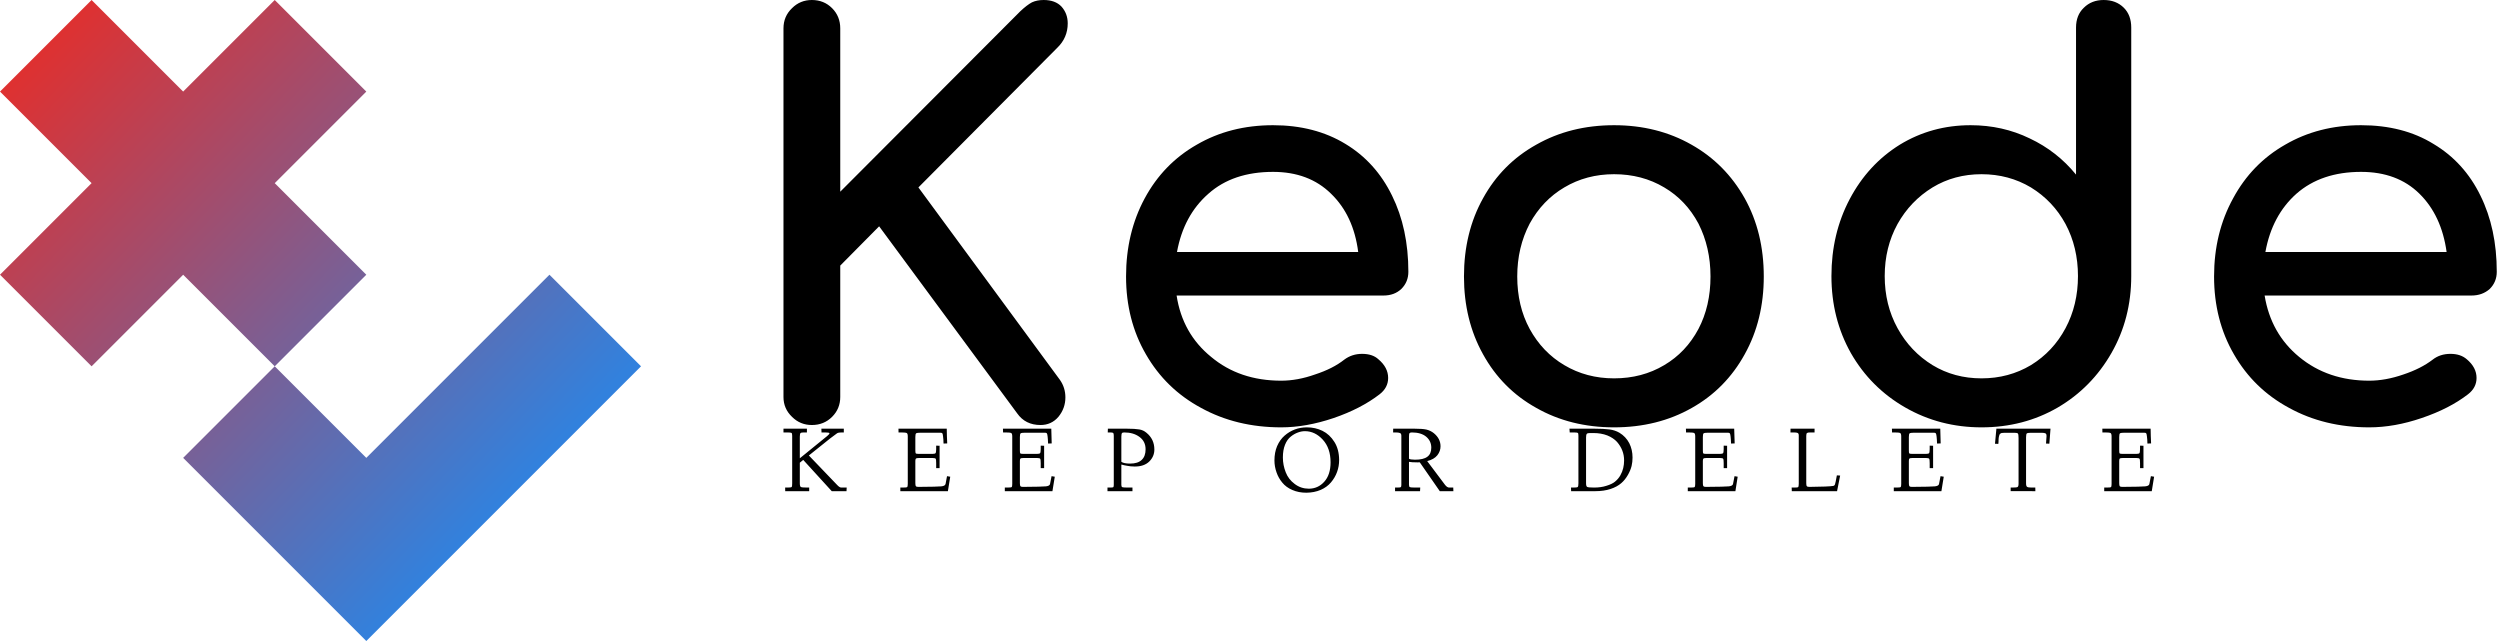
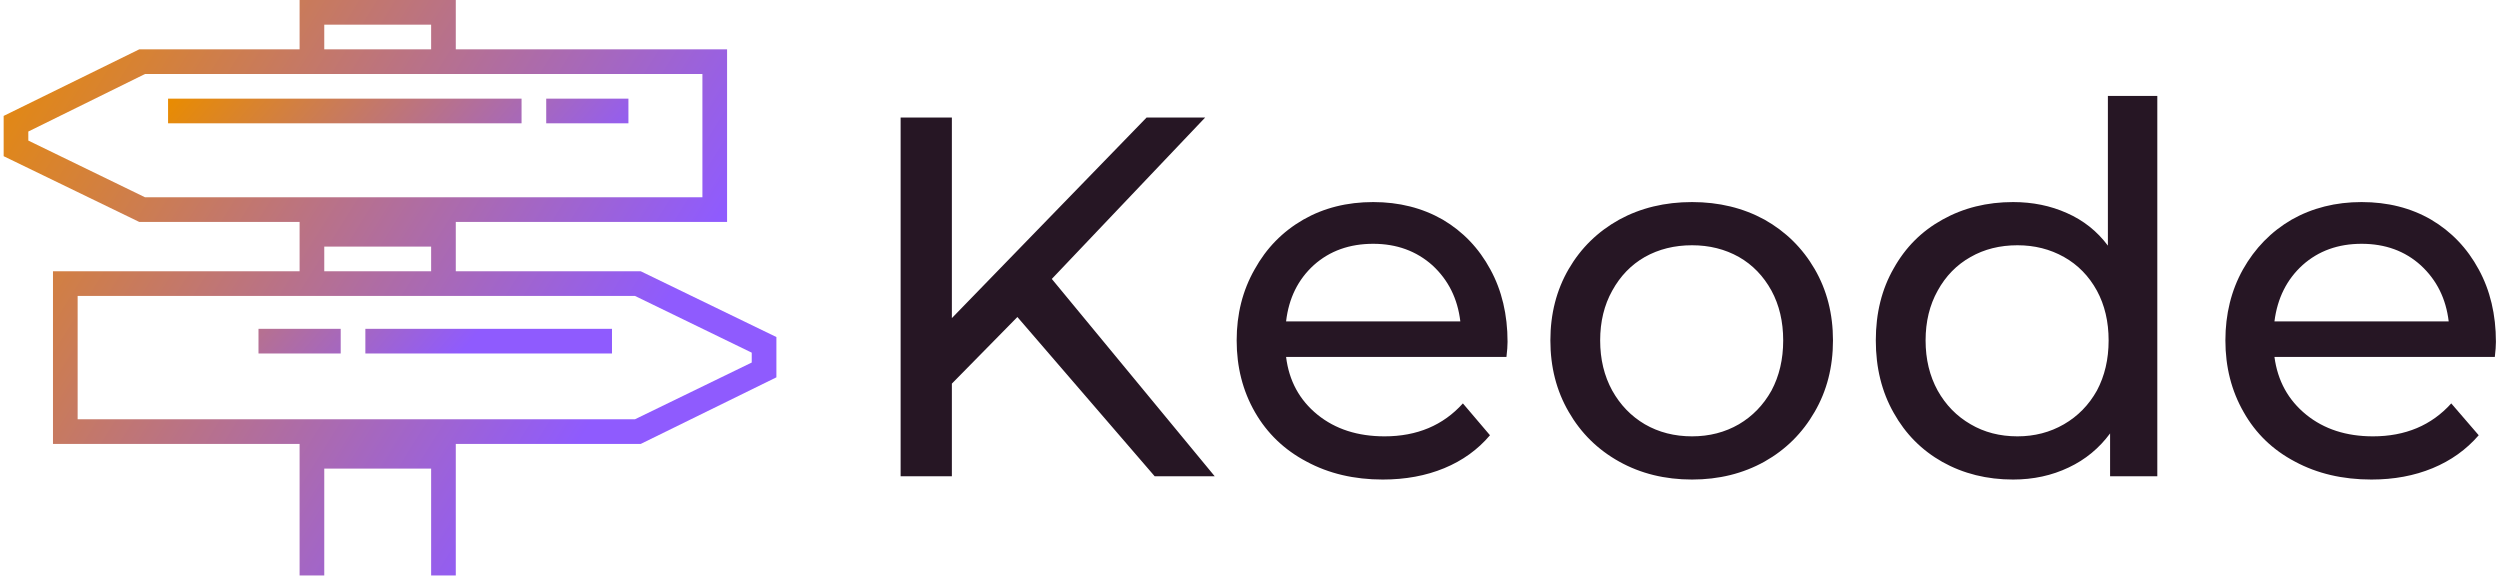
- <svg xmlns="http://www.w3.org/2000/svg" data-v-d3f97b9e="" viewBox="0 0 351 90">
-   <g data-v-d3f97b9e="" id="f80c7f8c-3be8-44bb-b1fd-5bbb3cce0aeb" fill="#000000" transform="matrix(5.459508,0,0,5.459508,102.3567,-7.643313)">
-     <path d="M2.86 11.61L2.86 11.61Q2.86 11.91 2.65 12.12L2.65 12.12L2.65 12.12Q2.44 12.33 2.13 12.33L2.13 12.33L2.13 12.33Q1.83 12.33 1.62 12.12L1.62 12.12L1.62 12.12Q1.40 11.91 1.40 11.61L1.40 11.61L1.40 2.13L1.40 2.13Q1.40 1.82 1.62 1.61L1.62 1.61L1.62 1.61Q1.83 1.40 2.13 1.40L2.13 1.40L2.13 1.40Q2.44 1.40 2.65 1.61L2.65 1.61L2.65 1.61Q2.86 1.82 2.86 2.13L2.86 2.13L2.86 6.33L7.49 1.69L7.49 1.69Q7.66 1.53 7.79 1.46L7.79 1.46L7.79 1.46Q7.92 1.40 8.09 1.40L8.09 1.40L8.09 1.40Q8.39 1.40 8.55 1.57L8.55 1.57L8.55 1.57Q8.71 1.75 8.71 2.00L8.71 2.00L8.71 2.00Q8.71 2.37 8.44 2.63L8.44 2.63L4.87 6.22L8.51 11.17L8.51 11.17Q8.65 11.37 8.65 11.62L8.65 11.62L8.65 11.62Q8.65 11.90 8.47 12.12L8.47 12.12L8.47 12.12Q8.29 12.33 8.01 12.33L8.01 12.33L8.01 12.33Q7.62 12.33 7.41 12.03L7.41 12.03L3.86 7.22L2.86 8.23L2.86 11.61ZM17.47 8.39L17.47 8.39Q17.47 8.65 17.29 8.83L17.29 8.83L17.29 8.83Q17.11 9.00 16.83 9.00L16.83 9.00L11.51 9.00L11.51 9.00Q11.66 9.98 12.40 10.58L12.40 10.58L12.40 10.58Q13.13 11.19 14.20 11.19L14.20 11.19L14.20 11.19Q14.62 11.19 15.07 11.03L15.07 11.03L15.07 11.03Q15.53 10.88 15.82 10.65L15.82 10.65L15.82 10.65Q16.02 10.50 16.28 10.50L16.28 10.50L16.28 10.50Q16.55 10.50 16.70 10.64L16.70 10.64L16.70 10.64Q16.95 10.85 16.95 11.12L16.95 11.12L16.95 11.12Q16.95 11.37 16.73 11.54L16.73 11.54L16.73 11.54Q16.25 11.91 15.55 12.15L15.55 12.15L15.55 12.15Q14.84 12.39 14.20 12.39L14.20 12.39L14.20 12.39Q13.05 12.39 12.14 11.89L12.14 11.89L12.14 11.89Q11.23 11.40 10.72 10.51L10.72 10.51L10.72 10.51Q10.21 9.63 10.21 8.51L10.21 8.51L10.21 8.51Q10.21 7.39 10.69 6.50L10.69 6.50L10.69 6.50Q11.17 5.61 12.03 5.12L12.03 5.12L12.03 5.12Q12.89 4.62 13.99 4.62L13.99 4.62L13.99 4.62Q15.06 4.62 15.85 5.10L15.85 5.10L15.85 5.10Q16.63 5.57 17.05 6.43L17.05 6.43L17.05 6.43Q17.47 7.28 17.47 8.39L17.47 8.39ZM13.99 5.82L13.99 5.82Q12.96 5.82 12.33 6.38L12.33 6.38L12.33 6.38Q11.69 6.94 11.52 7.88L11.52 7.88L16.18 7.88L16.18 7.88Q16.06 6.94 15.48 6.38L15.48 6.38L15.48 6.38Q14.91 5.82 13.99 5.82L13.99 5.82ZM22.76 4.62L22.76 4.62Q23.87 4.62 24.75 5.12L24.75 5.12L24.75 5.12Q25.62 5.61 26.12 6.50L26.12 6.50L26.12 6.50Q26.61 7.38 26.61 8.51L26.61 8.51L26.61 8.51Q26.61 9.63 26.12 10.51L26.12 10.51L26.12 10.51Q25.63 11.40 24.76 11.89L24.76 11.89L24.76 11.89Q23.88 12.39 22.76 12.39L22.76 12.39L22.76 12.39Q21.64 12.39 20.76 11.89L20.76 11.89L20.76 11.89Q19.88 11.40 19.39 10.51L19.39 10.51L19.39 10.51Q18.90 9.63 18.90 8.51L18.90 8.51L18.90 8.51Q18.90 7.38 19.39 6.50L19.39 6.50L19.39 6.50Q19.88 5.61 20.76 5.12L20.76 5.12L20.76 5.12Q21.64 4.62 22.76 4.62L22.76 4.62ZM22.76 5.88L22.76 5.88Q22.05 5.88 21.48 6.22L21.48 6.22L21.48 6.22Q20.92 6.55 20.59 7.15L20.59 7.15L20.59 7.15Q20.27 7.76 20.27 8.51L20.27 8.51L20.27 8.51Q20.27 9.27 20.59 9.86L20.59 9.86L20.59 9.86Q20.92 10.46 21.48 10.79L21.48 10.79L21.48 10.79Q22.05 11.13 22.76 11.13L22.76 11.13L22.76 11.13Q23.48 11.13 24.05 10.79L24.05 10.79L24.05 10.79Q24.61 10.46 24.93 9.86L24.93 9.86L24.93 9.86Q25.24 9.27 25.24 8.51L25.24 8.51L25.24 8.51Q25.24 7.76 24.93 7.15L24.93 7.15L24.93 7.15Q24.61 6.55 24.05 6.22L24.05 6.22L24.05 6.22Q23.48 5.88 22.76 5.88L22.76 5.88ZM35.35 1.40L35.35 1.40Q35.67 1.40 35.87 1.60L35.87 1.60L35.87 1.60Q36.06 1.79 36.06 2.11L36.06 2.11L36.06 8.50L36.06 8.50Q36.06 9.59 35.55 10.48L35.55 10.48L35.55 10.48Q35.04 11.37 34.17 11.88L34.17 11.88L34.17 11.88Q33.29 12.39 32.21 12.39L32.21 12.39L32.21 12.39Q31.14 12.39 30.25 11.88L30.25 11.88L30.25 11.88Q29.36 11.37 28.85 10.48L28.85 10.48L28.85 10.48Q28.35 9.59 28.35 8.50L28.35 8.50L28.35 8.50Q28.35 7.41 28.82 6.52L28.82 6.52L28.82 6.52Q29.29 5.63 30.11 5.12L30.11 5.12L30.11 5.12Q30.93 4.62 31.93 4.62L31.93 4.62L31.93 4.62Q32.75 4.62 33.45 4.96L33.45 4.96L33.45 4.96Q34.15 5.29 34.64 5.89L34.64 5.89L34.64 2.11L34.64 2.11Q34.64 1.79 34.84 1.60L34.84 1.60L34.84 1.60Q35.04 1.40 35.35 1.40L35.35 1.40ZM32.21 11.13L32.21 11.13Q32.91 11.13 33.48 10.79L33.48 10.79L33.48 10.79Q34.05 10.44 34.37 9.84L34.37 9.84L34.37 9.84Q34.69 9.24 34.69 8.50L34.69 8.50L34.69 8.50Q34.69 7.76 34.37 7.16L34.37 7.16L34.37 7.16Q34.05 6.57 33.48 6.22L33.48 6.22L33.48 6.22Q32.91 5.88 32.21 5.88L32.21 5.88L32.21 5.88Q31.51 5.88 30.95 6.22L30.95 6.22L30.95 6.22Q30.38 6.57 30.05 7.16L30.05 7.16L30.05 7.16Q29.72 7.76 29.72 8.50L29.72 8.50L29.72 8.50Q29.72 9.24 30.05 9.84L30.05 9.84L30.05 9.84Q30.38 10.44 30.95 10.79L30.95 10.79L30.95 10.79Q31.51 11.13 32.21 11.13L32.21 11.13ZM45.46 8.39L45.46 8.39Q45.46 8.65 45.28 8.83L45.28 8.83L45.28 8.83Q45.09 9.00 44.81 9.00L44.81 9.00L39.49 9.00L39.49 9.00Q39.65 9.98 40.38 10.58L40.38 10.58L40.38 10.58Q41.12 11.19 42.18 11.19L42.18 11.19L42.18 11.19Q42.60 11.19 43.06 11.03L43.06 11.03L43.06 11.03Q43.51 10.88 43.81 10.65L43.81 10.65L43.81 10.65Q44.00 10.50 44.27 10.50L44.27 10.50L44.27 10.50Q44.53 10.50 44.69 10.64L44.69 10.64L44.69 10.64Q44.94 10.85 44.94 11.12L44.94 11.12L44.94 11.12Q44.94 11.37 44.72 11.54L44.72 11.54L44.72 11.54Q44.24 11.91 43.53 12.15L43.53 12.15L43.53 12.15Q42.83 12.39 42.18 12.39L42.18 12.39L42.18 12.39Q41.03 12.39 40.12 11.89L40.12 11.89L40.12 11.89Q39.21 11.40 38.70 10.51L38.70 10.51L38.70 10.51Q38.19 9.63 38.19 8.51L38.19 8.51L38.19 8.51Q38.19 7.39 38.68 6.50L38.68 6.50L38.68 6.50Q39.16 5.61 40.02 5.12L40.02 5.12L40.02 5.12Q40.88 4.62 41.97 4.62L41.97 4.62L41.97 4.62Q43.05 4.62 43.83 5.10L43.83 5.10L43.83 5.10Q44.62 5.57 45.04 6.43L45.04 6.43L45.04 6.43Q45.46 7.28 45.46 8.39L45.46 8.39ZM41.97 5.82L41.97 5.82Q40.95 5.82 40.31 6.38L40.31 6.38L40.31 6.38Q39.68 6.94 39.51 7.88L39.51 7.88L44.17 7.88L44.17 7.88Q44.04 6.94 43.47 6.38L43.47 6.38L43.47 6.38Q42.90 5.82 41.97 5.82L41.97 5.82Z" />
+ <svg xmlns="http://www.w3.org/2000/svg" data-v-d3f97b9e="" viewBox="0 0 391 90">
+   <g data-v-d3f97b9e="" id="4522fb31-6cc4-4f47-9ca2-35a38c86db24" fill="#261624" transform="matrix(5.725191,0,0,5.725191,132.4411,-3.091605)">
+     <path d="M8.41 13.55L4.66 9.20L2.87 11.02L2.87 13.55L1.47 13.55L1.47 3.75L2.87 3.75L2.87 9.23L8.19 3.75L9.79 3.75L5.60 8.16L10.05 13.55L8.41 13.55ZM18.05 9.88L18.05 9.88Q18.05 10.04 18.02 10.29L18.02 10.29L12.00 10.29L12.00 10.29Q12.12 11.27 12.86 11.87L12.86 11.87L12.86 11.87Q13.59 12.46 14.69 12.46L14.69 12.46L14.69 12.46Q16.02 12.46 16.83 11.56L16.83 11.56L17.57 12.43L17.57 12.43Q17.07 13.02 16.32 13.33L16.32 13.33L16.32 13.33Q15.57 13.64 14.64 13.64L14.64 13.64L14.64 13.64Q13.47 13.64 12.56 13.15L12.56 13.15L12.56 13.15Q11.65 12.67 11.15 11.80L11.15 11.80L11.15 11.80Q10.65 10.93 10.65 9.84L10.65 9.84L10.65 9.84Q10.65 8.76 11.14 7.90L11.14 7.90L11.14 7.90Q11.62 7.03 12.47 6.54L12.47 6.54L12.47 6.54Q13.31 6.06 14.38 6.06L14.38 6.06L14.38 6.06Q15.44 6.06 16.28 6.54L16.28 6.54L16.28 6.54Q17.11 7.03 17.58 7.90L17.58 7.90L17.58 7.90Q18.05 8.76 18.05 9.88L18.05 9.88ZM14.38 7.20L14.38 7.20Q13.41 7.20 12.76 7.78L12.76 7.78L12.76 7.78Q12.11 8.37 12.00 9.32L12.00 9.32L16.76 9.32L16.76 9.32Q16.65 8.39 16.00 7.79L16.00 7.79L16.00 7.79Q15.34 7.20 14.38 7.20L14.38 7.20ZM23.09 13.64L23.09 13.64Q21.98 13.64 21.10 13.15L21.10 13.15L21.10 13.15Q20.22 12.66 19.72 11.79L19.72 11.79L19.72 11.79Q19.22 10.93 19.22 9.84L19.22 9.84L19.22 9.84Q19.22 8.75 19.72 7.89L19.72 7.89L19.72 7.89Q20.22 7.03 21.10 6.54L21.10 6.54L21.10 6.54Q21.98 6.06 23.09 6.06L23.09 6.06L23.09 6.06Q24.19 6.06 25.07 6.54L25.07 6.54L25.07 6.54Q25.94 7.03 26.44 7.89L26.44 7.89L26.44 7.89Q26.94 8.75 26.94 9.84L26.94 9.84L26.94 9.84Q26.94 10.93 26.44 11.79L26.44 11.79L26.44 11.79Q25.94 12.66 25.07 13.15L25.07 13.15L25.07 13.15Q24.19 13.64 23.09 13.64L23.09 13.64ZM23.09 12.46L23.09 12.46Q23.80 12.46 24.37 12.13L24.37 12.13L24.37 12.13Q24.93 11.80 25.26 11.21L25.26 11.21L25.26 11.21Q25.58 10.61 25.58 9.84L25.58 9.84L25.58 9.84Q25.58 9.07 25.26 8.48L25.26 8.48L25.26 8.48Q24.93 7.88 24.37 7.56L24.37 7.56L24.37 7.56Q23.80 7.24 23.09 7.24L23.09 7.24L23.09 7.24Q22.37 7.24 21.80 7.56L21.80 7.56L21.80 7.56Q21.24 7.88 20.91 8.48L20.91 8.48L20.91 8.48Q20.58 9.07 20.58 9.84L20.58 9.84L20.58 9.84Q20.58 10.61 20.91 11.21L20.91 11.21L20.91 11.21Q21.24 11.80 21.80 12.13L21.80 12.13L21.80 12.13Q22.37 12.46 23.09 12.46L23.09 12.46ZM34.45 3.16L35.80 3.16L35.80 13.55L34.51 13.55L34.51 12.38L34.51 12.38Q34.06 12.99 33.38 13.31L33.38 13.31L33.38 13.31Q32.69 13.64 31.86 13.64L31.86 13.64L31.86 13.64Q30.79 13.64 29.93 13.16L29.93 13.16L29.93 13.16Q29.08 12.68 28.60 11.82L28.60 11.82L28.60 11.82Q28.11 10.96 28.11 9.84L28.11 9.84L28.11 9.84Q28.11 8.72 28.60 7.87L28.60 7.87L28.60 7.87Q29.08 7.01 29.93 6.54L29.93 6.54L29.93 6.54Q30.79 6.06 31.86 6.06L31.86 6.06L31.86 6.06Q32.66 6.06 33.33 6.36L33.33 6.36L33.33 6.36Q34.01 6.66 34.45 7.25L34.45 7.25L34.45 3.16ZM31.98 12.46L31.98 12.46Q32.68 12.46 33.25 12.13L33.25 12.13L33.25 12.13Q33.82 11.80 34.15 11.21L34.15 11.21L34.15 11.21Q34.47 10.61 34.47 9.84L34.47 9.84L34.47 9.84Q34.47 9.07 34.15 8.48L34.15 8.48L34.15 8.48Q33.82 7.88 33.25 7.56L33.25 7.56L33.25 7.56Q32.68 7.24 31.98 7.24L31.98 7.24L31.98 7.24Q31.26 7.24 30.70 7.56L30.70 7.56L30.70 7.56Q30.13 7.88 29.80 8.48L29.80 8.48L29.80 8.48Q29.47 9.07 29.47 9.84L29.47 9.84L29.47 9.84Q29.47 10.61 29.80 11.21L29.80 11.21L29.80 11.21Q30.13 11.80 30.70 12.13L30.70 12.13L30.70 12.13Q31.26 12.46 31.98 12.46L31.98 12.46ZM45.05 9.88L45.05 9.88Q45.05 10.04 45.02 10.29L45.02 10.29L39.00 10.29L39.00 10.29Q39.13 11.27 39.87 11.87L39.87 11.87L39.87 11.87Q40.60 12.46 41.69 12.46L41.69 12.46L41.69 12.46Q43.02 12.46 43.83 11.56L43.83 11.56L44.58 12.43L44.58 12.43Q44.07 13.02 43.32 13.33L43.32 13.33L43.32 13.33Q42.57 13.64 41.65 13.64L41.65 13.64L41.65 13.64Q40.47 13.64 39.56 13.15L39.56 13.15L39.56 13.15Q38.65 12.67 38.16 11.80L38.16 11.80L38.16 11.80Q37.66 10.93 37.66 9.84L37.66 9.84L37.66 9.84Q37.66 8.76 38.14 7.90L38.14 7.90L38.14 7.90Q38.63 7.03 39.47 6.54L39.47 6.54L39.47 6.54Q40.32 6.06 41.38 6.06L41.38 6.06L41.38 6.06Q42.45 6.06 43.28 6.54L43.28 6.54L43.28 6.54Q44.11 7.03 44.58 7.90L44.58 7.90L44.58 7.90Q45.05 8.76 45.05 9.88L45.05 9.88ZM41.38 7.20L41.38 7.20Q40.42 7.20 39.77 7.78L39.77 7.78L39.77 7.78Q39.12 8.37 39.00 9.32L39.00 9.32L43.76 9.32L43.76 9.32Q43.65 8.39 43.00 7.79L43.00 7.79L43.00 7.79Q42.35 7.20 41.38 7.20L41.38 7.20Z" />
  </g>
-   <linearGradient data-v-d3f97b9e="" gradientTransform="rotate(25)" id="9f4f38ed-4903-4cb7-ab51-02cd2790ce4c" x1="2.5" y1="1" x2="16" y2="5.5" gradientUnits="userSpaceOnUse">
-     <stop data-v-d3f97b9e="" offset="0%" style="stop-color: rgb(224, 48, 47); stop-opacity: 1;" />
-     <stop data-v-d3f97b9e="" offset="100%" style="stop-color: rgb(50, 129, 221); stop-opacity: 1;" />
+   <linearGradient data-v-d3f97b9e="" gradientTransform="rotate(25)" id="867b868a-3bb6-4bb1-9ccf-729e56723f77" x1="0%" y1="0%" x2="100%" y2="0%">
+     <stop data-v-d3f97b9e="" offset="0%" style="stop-color: rgb(233, 140, 0); stop-opacity: 1;" />
+     <stop data-v-d3f97b9e="" offset="100%" style="stop-color: rgb(143, 91, 254); stop-opacity: 1;" />
  </linearGradient>
-   <g data-v-d3f97b9e="" id="15cfd6ab-0e3f-4ff6-8426-6550e1e18565" transform="matrix(6.428571,0,0,6.428571,-6.42857,-6.42857)" stroke="none" fill="url(#9f4f38ed-4903-4cb7-ab51-02cd2790ce4c)">
-     <path d="M7 5l2-2-2-2-2 2-2-2-2 2 2 2-2 2 2 2 2-2 2 2 2-2zM9 11L7 9l-2 2 4 4 6-6-2-2z" />
-   </g>
-   <g data-v-d3f97b9e="" id="4690c01f-5f4b-4c9f-a610-c5ad6effa401" fill="#000000" transform="matrix(0.9402753,0,0,0.9402753,109.6427,57.29201)">
-     <path d="M0.96 3.64L0.38 3.64L0.38 3.08L3.88 3.08L3.88 3.64L3.43 3.64L3.43 3.64Q3.03 3.64 2.93 3.73L2.93 3.73L2.93 3.73Q2.82 3.84 2.82 4.28L2.82 4.28L2.82 7.50L6.90 4.18L6.90 4.18Q7.25 3.89 7.25 3.77L7.25 3.77L7.25 3.77Q7.25 3.64 6.61 3.64L6.61 3.64L6.06 3.64L6.04 3.08L9.39 3.08L9.39 3.64L9.03 3.64L9.03 3.64Q8.60 3.64 8.39 3.76L8.39 3.76L8.39 3.76Q8.22 3.86 7.33 4.55L7.33 4.55L4.17 7.08L8.40 11.49L8.40 11.49Q8.76 11.87 9.00 11.87L9.00 11.87L9.82 11.87L9.79 12.41L7.59 12.41L3.33 7.74L2.82 8.16L2.82 11.22L2.82 11.22Q2.82 11.70 2.98 11.79L2.98 11.79L2.98 11.79Q3.15 11.87 3.92 11.87L3.92 11.87L4.22 11.87L4.22 12.41L0.64 12.41L0.63 11.87L1.00 11.87L1.00 11.87Q1.51 11.87 1.60 11.79L1.60 11.79L1.60 11.79Q1.68 11.70 1.68 11.25L1.68 11.25L1.68 4.14L1.68 4.14Q1.68 3.77 1.58 3.71L1.58 3.71L1.58 3.71Q1.47 3.64 0.96 3.64L0.96 3.64ZM17.56 3.64L17.55 3.08L24.76 3.08L24.76 3.08Q24.77 4.14 24.83 5.28L24.83 5.28L24.28 5.30L24.28 5.30Q24.27 4.66 24.21 4.25L24.21 4.25L24.21 4.25Q24.17 3.89 24.12 3.80L24.12 3.80L24.12 3.80Q24.06 3.71 23.95 3.69L23.95 3.69L23.95 3.69Q23.85 3.68 23.26 3.68L23.26 3.68L20.88 3.68L20.88 3.68Q20.34 3.68 20.19 3.77L20.19 3.77L20.19 3.77Q20.07 3.86 20.07 4.33L20.07 4.33L20.07 6.28L20.07 6.28Q20.07 6.69 20.13 6.76L20.13 6.76L20.13 6.76Q20.19 6.84 20.54 6.84L20.54 6.84L22.65 6.84L22.65 6.84Q23.01 6.84 23.09 6.73L23.09 6.73L23.09 6.73Q23.17 6.63 23.18 6.14L23.18 6.14L23.18 5.61L23.69 5.63L23.69 8.97L23.18 8.97L23.18 8.24L23.18 8.24Q23.18 7.66 23.11 7.57L23.11 7.57L23.11 7.57Q23.02 7.46 22.67 7.46L22.67 7.46L20.58 7.46L20.58 7.46Q20.24 7.46 20.16 7.54L20.16 7.54L20.16 7.54Q20.07 7.63 20.07 7.89L20.07 7.89L20.07 11.20L20.07 11.20Q20.07 11.57 20.16 11.67L20.16 11.67L20.16 11.67Q20.24 11.77 20.51 11.77L20.51 11.77L20.51 11.77Q23.43 11.75 23.96 11.69L23.96 11.69L23.96 11.69Q24.48 11.63 24.56 11.38L24.56 11.38L24.57 11.36L24.58 11.35L24.80 10.17L25.28 10.25L24.93 12.41L17.83 12.41L17.83 11.87L18.20 11.87L18.20 11.87Q18.76 11.87 18.84 11.80L18.84 11.80L18.84 11.80Q18.94 11.72 18.94 11.33L18.94 11.33L18.94 4.24L18.94 4.24Q18.94 3.82 18.79 3.73L18.79 3.73L18.79 3.73Q18.61 3.64 17.96 3.64L17.96 3.64L17.56 3.64ZM33.17 3.64L33.15 3.08L40.37 3.08L40.37 3.08Q40.38 4.14 40.43 5.28L40.43 5.28L39.89 5.30L39.89 5.30Q39.87 4.66 39.82 4.25L39.82 4.25L39.82 4.25Q39.78 3.89 39.72 3.80L39.72 3.80L39.72 3.80Q39.67 3.71 39.55 3.69L39.55 3.69L39.55 3.69Q39.46 3.68 38.87 3.68L38.87 3.68L36.49 3.68L36.49 3.68Q35.94 3.68 35.80 3.77L35.80 3.77L35.80 3.77Q35.68 3.86 35.68 4.33L35.68 4.33L35.68 6.28L35.68 6.28Q35.68 6.69 35.73 6.76L35.73 6.76L35.73 6.76Q35.80 6.84 36.14 6.84L36.14 6.84L38.25 6.84L38.25 6.84Q38.62 6.84 38.70 6.73L38.70 6.73L38.70 6.73Q38.78 6.63 38.79 6.14L38.79 6.14L38.79 5.61L39.30 5.63L39.30 8.97L38.79 8.97L38.79 8.24L38.79 8.24Q38.79 7.66 38.71 7.57L38.71 7.57L38.71 7.57Q38.63 7.46 38.28 7.46L38.28 7.46L36.18 7.46L36.18 7.46Q35.85 7.46 35.76 7.54L35.76 7.54L35.76 7.54Q35.68 7.63 35.68 7.89L35.68 7.89L35.68 11.20L35.68 11.20Q35.68 11.57 35.76 11.67L35.76 11.67L35.76 11.67Q35.85 11.77 36.12 11.77L36.12 11.77L36.12 11.77Q39.04 11.75 39.57 11.69L39.57 11.69L39.57 11.69Q40.09 11.63 40.17 11.38L40.17 11.38L40.17 11.36L40.18 11.35L40.41 10.17L40.89 10.25L40.54 12.41L33.43 12.41L33.43 11.87L33.80 11.87L33.80 11.87Q34.36 11.87 34.45 11.80L34.45 11.80L34.45 11.80Q34.54 11.72 34.54 11.33L34.54 11.33L34.54 4.24L34.54 4.24Q34.54 3.82 34.39 3.73L34.39 3.73L34.39 3.73Q34.22 3.64 33.56 3.64L33.56 3.64L33.17 3.64ZM52.49 12.41L48.76 12.41L48.76 11.87L49.20 11.87L49.20 11.87Q49.57 11.87 49.63 11.81L49.63 11.81L49.63 11.81Q49.70 11.74 49.70 11.46L49.70 11.46L49.70 4.14L49.70 4.14Q49.70 3.81 49.62 3.72L49.62 3.72L49.62 3.72Q49.53 3.64 49.17 3.64L49.17 3.64L48.80 3.64L48.82 3.08L51.70 3.08L51.70 3.08Q52.85 3.08 53.50 3.19L53.50 3.19L53.50 3.19Q54.10 3.28 54.57 3.68L54.57 3.68L54.57 3.68Q55.76 4.64 55.76 6.19L55.76 6.19L55.76 6.19Q55.76 7.23 55.00 7.98L55.00 7.98L55.00 7.98Q54.22 8.74 52.81 8.73L52.81 8.73L52.81 8.73Q52.64 8.73 52.22 8.70L52.22 8.70L52.22 8.70Q52.11 8.69 51.69 8.62L51.69 8.62L51.69 8.62Q51.35 8.55 51.26 8.54L51.26 8.54L51.26 8.54Q50.96 8.47 50.95 8.46L50.95 8.46L50.83 8.44L50.83 11.46L50.83 11.46Q50.83 11.74 50.96 11.81L50.96 11.81L50.96 11.81Q51.07 11.87 51.79 11.87L51.79 11.87L52.49 11.87L52.49 12.41ZM50.83 4.28L50.83 8.02L50.83 8.02Q51.18 8.29 52.15 8.29L52.15 8.29L52.15 8.29Q53.29 8.29 53.86 7.75L53.86 7.75L53.86 7.75Q54.45 7.21 54.45 6.16L54.45 6.16L54.45 6.16Q54.45 4.98 53.54 4.31L53.54 4.31L53.54 4.31Q52.64 3.64 51.26 3.64L51.26 3.64L51.26 3.64Q51.00 3.64 50.92 3.75L50.92 3.75L50.92 3.75Q50.84 3.84 50.83 4.28L50.83 4.28ZM73.69 7.83L73.69 7.83L73.69 7.83Q73.69 6.62 74.09 5.68L74.09 5.68L74.09 5.68Q74.51 4.72 75.20 4.12L75.20 4.12L75.20 4.12Q75.89 3.51 76.75 3.19L76.75 3.19L76.75 3.19Q77.59 2.88 78.54 2.88L78.54 2.88L78.54 2.88Q79.80 2.88 80.86 3.40L80.86 3.40L80.86 3.40Q81.94 3.93 82.65 5.07L82.65 5.07L82.65 5.07Q83.34 6.17 83.35 7.75L83.35 7.75L83.35 7.75Q83.35 8.70 83.04 9.54L83.04 9.54L83.04 9.54Q82.74 10.38 82.13 11.10L82.13 11.10L82.13 11.10Q81.53 11.81 80.59 12.22L80.59 12.22L80.59 12.22Q79.63 12.63 78.44 12.64L78.44 12.64L78.44 12.64Q77.30 12.64 76.36 12.23L76.36 12.23L76.36 12.23Q75.43 11.83 74.87 11.14L74.87 11.14L74.87 11.14Q74.29 10.45 74.00 9.60L74.00 9.60L74.00 9.60Q73.69 8.72 73.69 7.83ZM74.95 7.38L74.95 7.38L74.95 7.38Q74.95 8.52 75.38 9.60L75.38 9.60L75.38 9.60Q75.78 10.64 76.71 11.33L76.71 11.33L76.71 11.33Q77.62 12.03 78.81 12.04L78.81 12.04L78.81 12.04Q80.19 12.04 81.12 11.01L81.12 11.01L81.12 11.01Q82.07 9.97 82.07 8.10L82.07 8.10L82.07 8.10Q82.07 5.99 80.91 4.72L80.91 4.72L80.91 4.72Q79.76 3.46 78.25 3.45L78.25 3.45L78.25 3.45Q77.73 3.45 77.19 3.65L77.19 3.65L77.19 3.65Q76.64 3.85 76.14 4.25L76.14 4.25L76.14 4.25Q75.59 4.68 75.27 5.48L75.27 5.48L75.27 5.48Q74.95 6.27 74.95 7.38ZM91.80 3.64L91.41 3.64L91.42 3.08L94.64 3.08L94.64 3.08Q95.78 3.08 96.38 3.21L96.38 3.21L96.38 3.21Q97.02 3.37 97.49 3.75L97.49 3.75L97.49 3.75Q98.49 4.57 98.49 5.71L98.49 5.71L98.49 5.71Q98.49 6.43 98.02 7.04L98.02 7.04L98.02 7.04Q97.53 7.66 96.50 7.92L96.50 7.92L99.18 11.49L99.18 11.49Q99.49 11.87 99.78 11.87L99.78 11.87L100.39 11.87L100.41 12.41L98.38 12.41L95.39 8.10L95.22 8.10L95.22 8.10Q95.18 8.10 95.12 8.11L95.12 8.11L95.12 8.11Q95.07 8.11 95.05 8.11L95.05 8.11L95.05 8.11Q94.17 8.11 93.78 8.03L93.78 8.03L93.78 11.46L93.78 11.46Q93.78 11.76 93.92 11.81L93.92 11.81L93.92 11.81Q94.04 11.87 94.75 11.87L94.75 11.87L95.46 11.87L95.43 12.41L91.70 12.41L91.70 11.87L92.03 11.87L92.03 11.87Q92.49 11.87 92.56 11.81L92.56 11.81L92.56 11.81Q92.64 11.74 92.64 11.46L92.64 11.46L92.64 4.14L92.64 4.14Q92.64 3.82 92.45 3.73L92.45 3.73L92.45 3.73Q92.22 3.64 91.80 3.64L91.80 3.64ZM93.78 4.28L93.78 7.57L93.78 7.57Q93.96 7.70 94.67 7.71L94.67 7.71L94.67 7.71Q95.94 7.71 96.52 7.27L96.52 7.27L96.52 7.27Q97.11 6.84 97.11 5.92L97.11 5.92L97.11 5.92Q97.11 4.92 96.34 4.27L96.34 4.27L96.34 4.27Q95.58 3.64 94.20 3.64L94.20 3.64L94.20 3.64Q93.95 3.64 93.86 3.75L93.86 3.75L93.86 3.75Q93.78 3.84 93.78 4.28L93.78 4.28ZM117.78 3.64L117.74 3.08L121.52 3.08L121.52 3.08Q122.83 3.08 123.70 3.19L123.70 3.19L123.70 3.19Q124.52 3.29 125.21 3.69L125.21 3.69L125.21 3.69Q126.16 4.27 126.67 5.24L126.67 5.24L126.67 5.24Q127.16 6.21 127.16 7.39L127.16 7.39L127.16 7.39Q127.16 8.05 127.02 8.65L127.02 8.65L127.02 8.65Q126.86 9.29 126.47 9.98L126.47 9.98L126.47 9.98Q126.04 10.73 125.48 11.21L125.48 11.21L125.48 11.21Q124.85 11.76 123.88 12.08L123.88 12.08L123.88 12.08Q122.88 12.41 121.60 12.41L121.60 12.41L117.99 12.41L117.97 11.87L118.35 11.87L118.35 11.87Q118.87 11.87 118.97 11.79L118.97 11.79L118.97 11.79Q119.08 11.70 119.08 11.25L119.08 11.25L119.08 4.14L119.08 4.14Q119.08 3.77 118.99 3.71L118.99 3.71L118.99 3.71Q118.88 3.64 118.36 3.64L118.36 3.64L117.78 3.64ZM120.22 4.39L120.22 11.22L120.22 11.22Q120.22 11.67 120.38 11.77L120.38 11.77L120.38 11.77Q120.54 11.87 121.41 11.87L121.41 11.87L121.41 11.87Q122.46 11.87 123.25 11.61L123.25 11.61L123.25 11.61Q124.11 11.35 124.54 10.99L124.54 10.99L124.54 10.99Q125.04 10.58 125.34 10.05L125.34 10.05L125.34 10.05Q125.64 9.52 125.77 8.96L125.77 8.96L125.77 8.96Q125.90 8.41 125.90 7.82L125.90 7.82L125.90 7.82Q125.90 7.03 125.63 6.34L125.63 6.34L125.63 6.34Q125.36 5.65 124.84 5.05L124.84 5.05L124.84 5.05Q124.30 4.46 123.40 4.09L123.40 4.09L123.40 4.09Q122.47 3.73 121.31 3.73L121.31 3.73L120.79 3.73L120.79 3.73Q120.43 3.73 120.33 3.85L120.33 3.85L120.33 3.85Q120.22 3.99 120.22 4.39L120.22 4.39ZM135.15 3.64L135.13 3.08L142.34 3.08L142.34 3.08Q142.36 4.14 142.41 5.28L142.41 5.28L141.87 5.30L141.87 5.30Q141.85 4.66 141.80 4.25L141.80 4.25L141.80 4.25Q141.76 3.89 141.70 3.80L141.70 3.80L141.70 3.80Q141.65 3.71 141.53 3.69L141.53 3.69L141.53 3.69Q141.44 3.68 140.85 3.68L140.85 3.68L138.47 3.68L138.47 3.68Q137.92 3.68 137.78 3.77L137.78 3.77L137.78 3.77Q137.66 3.86 137.66 4.33L137.66 4.33L137.66 6.28L137.66 6.28Q137.66 6.69 137.71 6.76L137.71 6.76L137.71 6.76Q137.78 6.84 138.12 6.84L138.12 6.84L140.23 6.84L140.23 6.84Q140.59 6.84 140.68 6.73L140.68 6.73L140.68 6.73Q140.76 6.63 140.77 6.14L140.77 6.14L140.77 5.61L141.28 5.63L141.28 8.97L140.77 8.97L140.77 8.24L140.77 8.24Q140.77 7.66 140.69 7.57L140.69 7.57L140.69 7.57Q140.61 7.46 140.26 7.46L140.26 7.46L138.16 7.46L138.16 7.46Q137.83 7.46 137.74 7.54L137.74 7.54L137.74 7.54Q137.66 7.63 137.66 7.89L137.66 7.89L137.66 11.20L137.66 11.20Q137.66 11.57 137.74 11.67L137.74 11.67L137.74 11.67Q137.83 11.77 138.10 11.77L138.10 11.77L138.10 11.77Q141.02 11.75 141.54 11.69L141.54 11.69L141.54 11.69Q142.06 11.63 142.15 11.38L142.15 11.38L142.15 11.36L142.16 11.35L142.39 10.17L142.86 10.25L142.52 12.41L135.41 12.41L135.41 11.87L135.78 11.87L135.78 11.87Q136.34 11.87 136.42 11.80L136.42 11.80L136.42 11.80Q136.52 11.72 136.52 11.33L136.52 11.33L136.52 4.24L136.52 4.24Q136.52 3.82 136.37 3.73L136.37 3.73L136.37 3.73Q136.20 3.64 135.54 3.64L135.54 3.64L135.15 3.64ZM151.23 3.64L150.74 3.64L150.75 3.08L154.34 3.08L154.34 3.64L153.71 3.64L153.71 3.64Q153.33 3.64 153.22 3.72L153.22 3.72L153.22 3.72Q153.10 3.80 153.10 4.16L153.10 4.16L153.10 11.22L153.10 11.22Q153.10 11.57 153.19 11.67L153.19 11.67L153.19 11.67Q153.28 11.77 153.57 11.77L153.57 11.77L153.57 11.77Q156.44 11.74 157.10 11.63L157.10 11.63L157.10 11.63Q157.31 11.61 157.39 11.39L157.39 11.39L157.39 11.39Q157.47 11.17 157.67 10.05L157.67 10.05L158.16 10.08L157.70 12.41L150.94 12.41L150.92 11.87L151.31 11.87L151.31 11.87Q151.82 11.87 151.89 11.80L151.89 11.80L151.89 11.80Q151.97 11.72 151.98 11.33L151.98 11.33L151.98 4.09L151.98 4.09Q151.98 3.80 151.82 3.72L151.82 3.72L151.82 3.72Q151.67 3.64 151.23 3.64L151.23 3.64ZM165.91 3.64L165.89 3.08L173.11 3.08L173.11 3.08Q173.12 4.14 173.17 5.28L173.17 5.28L172.63 5.30L172.63 5.30Q172.61 4.66 172.56 4.25L172.56 4.25L172.56 4.25Q172.52 3.89 172.46 3.80L172.46 3.80L172.46 3.80Q172.41 3.71 172.29 3.69L172.29 3.69L172.29 3.69Q172.20 3.68 171.61 3.68L171.61 3.68L169.23 3.68L169.23 3.68Q168.68 3.68 168.54 3.77L168.54 3.77L168.54 3.77Q168.42 3.86 168.42 4.33L168.42 4.33L168.42 6.28L168.42 6.28Q168.42 6.69 168.47 6.76L168.47 6.76L168.47 6.76Q168.54 6.84 168.88 6.84L168.88 6.84L170.99 6.84L170.99 6.84Q171.36 6.84 171.44 6.73L171.44 6.73L171.44 6.73Q171.52 6.63 171.53 6.14L171.53 6.14L171.53 5.61L172.04 5.63L172.04 8.97L171.53 8.97L171.53 8.24L171.53 8.24Q171.53 7.66 171.45 7.57L171.45 7.57L171.45 7.57Q171.37 7.46 171.02 7.46L171.02 7.46L168.92 7.46L168.92 7.46Q168.59 7.46 168.50 7.54L168.50 7.54L168.50 7.54Q168.42 7.63 168.42 7.89L168.42 7.89L168.42 11.20L168.42 11.20Q168.42 11.57 168.50 11.67L168.50 11.67L168.50 11.67Q168.59 11.77 168.86 11.77L168.86 11.77L168.86 11.77Q171.78 11.75 172.31 11.69L172.31 11.69L172.31 11.69Q172.83 11.63 172.91 11.38L172.91 11.38L172.92 11.36L172.92 11.35L173.15 10.17L173.63 10.25L173.28 12.41L166.17 12.41L166.17 11.87L166.54 11.87L166.54 11.87Q167.10 11.87 167.19 11.80L167.19 11.80L167.19 11.80Q167.28 11.72 167.28 11.33L167.28 11.33L167.28 4.24L167.28 4.24Q167.28 3.82 167.13 3.73L167.13 3.73L167.13 3.73Q166.96 3.64 166.30 3.64L166.30 3.64L165.91 3.64ZM181.78 5.35L181.28 5.33L181.28 5.33Q181.41 4.17 181.49 3.08L181.49 3.08L189.57 3.08L189.57 3.08Q189.49 4.13 189.46 4.53L189.46 4.53L189.46 4.53Q189.42 5.26 189.40 5.32L189.40 5.32L188.90 5.30L188.90 5.30Q188.98 4.34 188.98 4.16L188.98 4.16L188.98 4.16Q188.98 3.88 188.84 3.79L188.84 3.79L188.84 3.79Q188.67 3.69 188.26 3.69L188.26 3.69L186.66 3.69L186.66 3.69Q186.15 3.69 186.03 3.79L186.03 3.79L186.03 3.79Q185.93 3.87 185.92 4.36L185.92 4.36L185.92 11.22L185.92 11.22Q185.92 11.66 186.07 11.76L186.07 11.76L186.07 11.76Q186.22 11.87 186.74 11.87L186.74 11.87L187.30 11.87L187.31 12.41L183.62 12.40L183.62 11.87L183.84 11.87L183.84 11.87Q184.51 11.87 184.65 11.79L184.65 11.79L184.65 11.79Q184.80 11.70 184.80 11.28L184.80 11.28L184.80 4.48L184.80 4.48Q184.80 3.92 184.70 3.80L184.70 3.80L184.70 3.80Q184.60 3.69 184.17 3.69L184.17 3.69L182.70 3.69L182.70 3.69Q182.52 3.69 182.45 3.71L182.45 3.71L182.45 3.71Q182.38 3.72 182.27 3.72L182.27 3.72L182.27 3.72Q182.25 3.72 182.13 3.79L182.13 3.79L182.13 3.79Q182.05 3.84 182.02 3.86L182.02 3.86L182.02 3.86Q181.99 3.88 181.95 3.99L181.95 3.99L181.95 3.99Q181.92 4.05 181.90 4.14L181.90 4.14L181.90 4.14Q181.87 4.21 181.85 4.36L181.85 4.36L181.85 4.36Q181.82 4.59 181.82 4.61L181.82 4.61L181.82 4.61Q181.82 4.80 181.81 4.95L181.81 4.95L181.81 4.95Q181.81 5.02 181.80 5.15L181.80 5.15L181.80 5.15Q181.79 5.29 181.78 5.35L181.78 5.35ZM197.32 3.64L197.31 3.08L204.52 3.08L204.52 3.08Q204.53 4.14 204.59 5.28L204.59 5.28L204.04 5.30L204.04 5.30Q204.03 4.66 203.97 4.25L203.97 4.25L203.97 4.25Q203.93 3.89 203.88 3.80L203.88 3.80L203.88 3.80Q203.82 3.71 203.70 3.69L203.70 3.69L203.70 3.69Q203.61 3.68 203.02 3.68L203.02 3.68L200.64 3.68L200.64 3.68Q200.09 3.68 199.95 3.77L199.95 3.77L199.95 3.77Q199.83 3.86 199.83 4.33L199.83 4.33L199.83 6.28L199.83 6.28Q199.83 6.69 199.88 6.76L199.88 6.76L199.88 6.76Q199.95 6.84 200.29 6.84L200.29 6.84L202.41 6.84L202.41 6.84Q202.77 6.84 202.85 6.73L202.85 6.73L202.85 6.73Q202.93 6.63 202.94 6.14L202.94 6.14L202.94 5.61L203.45 5.63L203.45 8.97L202.94 8.97L202.94 8.24L202.94 8.24Q202.94 7.66 202.86 7.57L202.86 7.57L202.86 7.57Q202.78 7.46 202.43 7.46L202.43 7.46L200.33 7.46L200.33 7.46Q200.00 7.46 199.91 7.54L199.91 7.54L199.91 7.54Q199.83 7.63 199.83 7.89L199.83 7.89L199.83 11.20L199.83 11.20Q199.83 11.57 199.91 11.67L199.91 11.67L199.91 11.67Q200.00 11.77 200.27 11.77L200.27 11.77L200.27 11.77Q203.19 11.75 203.72 11.69L203.72 11.69L203.72 11.69Q204.24 11.63 204.32 11.38L204.32 11.38L204.33 11.36L204.33 11.35L204.56 10.17L205.04 10.25L204.69 12.41L197.59 12.41L197.59 11.87L197.96 11.87L197.96 11.87Q198.52 11.87 198.60 11.80L198.60 11.80L198.60 11.80Q198.69 11.72 198.69 11.33L198.69 11.33L198.69 4.24L198.69 4.24Q198.69 3.82 198.54 3.73L198.54 3.73L198.54 3.73Q198.37 3.64 197.72 3.64L197.72 3.64L197.32 3.64Z" />
+   <g data-v-d3f97b9e="" id="b514c3c0-7abb-40cf-8147-8e2d52f22d99" transform="matrix(1.285714,0,0,1.285714,0.5714294,5.960464477539062e-7)" stroke="none" fill="url(#867b868a-3bb6-4bb1-9ccf-729e56723f77)">
+     <path d="M77.5 33H55v-6h33V6H55V0H36v6H16.5L0 14.1V19l16.5 8H36v6H6v21h30v16h3V57h13v13h3V54h22.5L94 45.9V41l-16.5-8zM39 3h13v3H39V3zM17.2 24L3 17.1V16l14.2-7H85v15H17.2zM52 30v3H39v-3h13zm39 14.1L76.8 51H9V36h67.8L91 42.9v1.2z" />
+     <path d="M20 12h43v3H20zM44 40h30v3H44zM31 40h10v3H31zM66 12h10v3H66z" />
  </g>
</svg>
